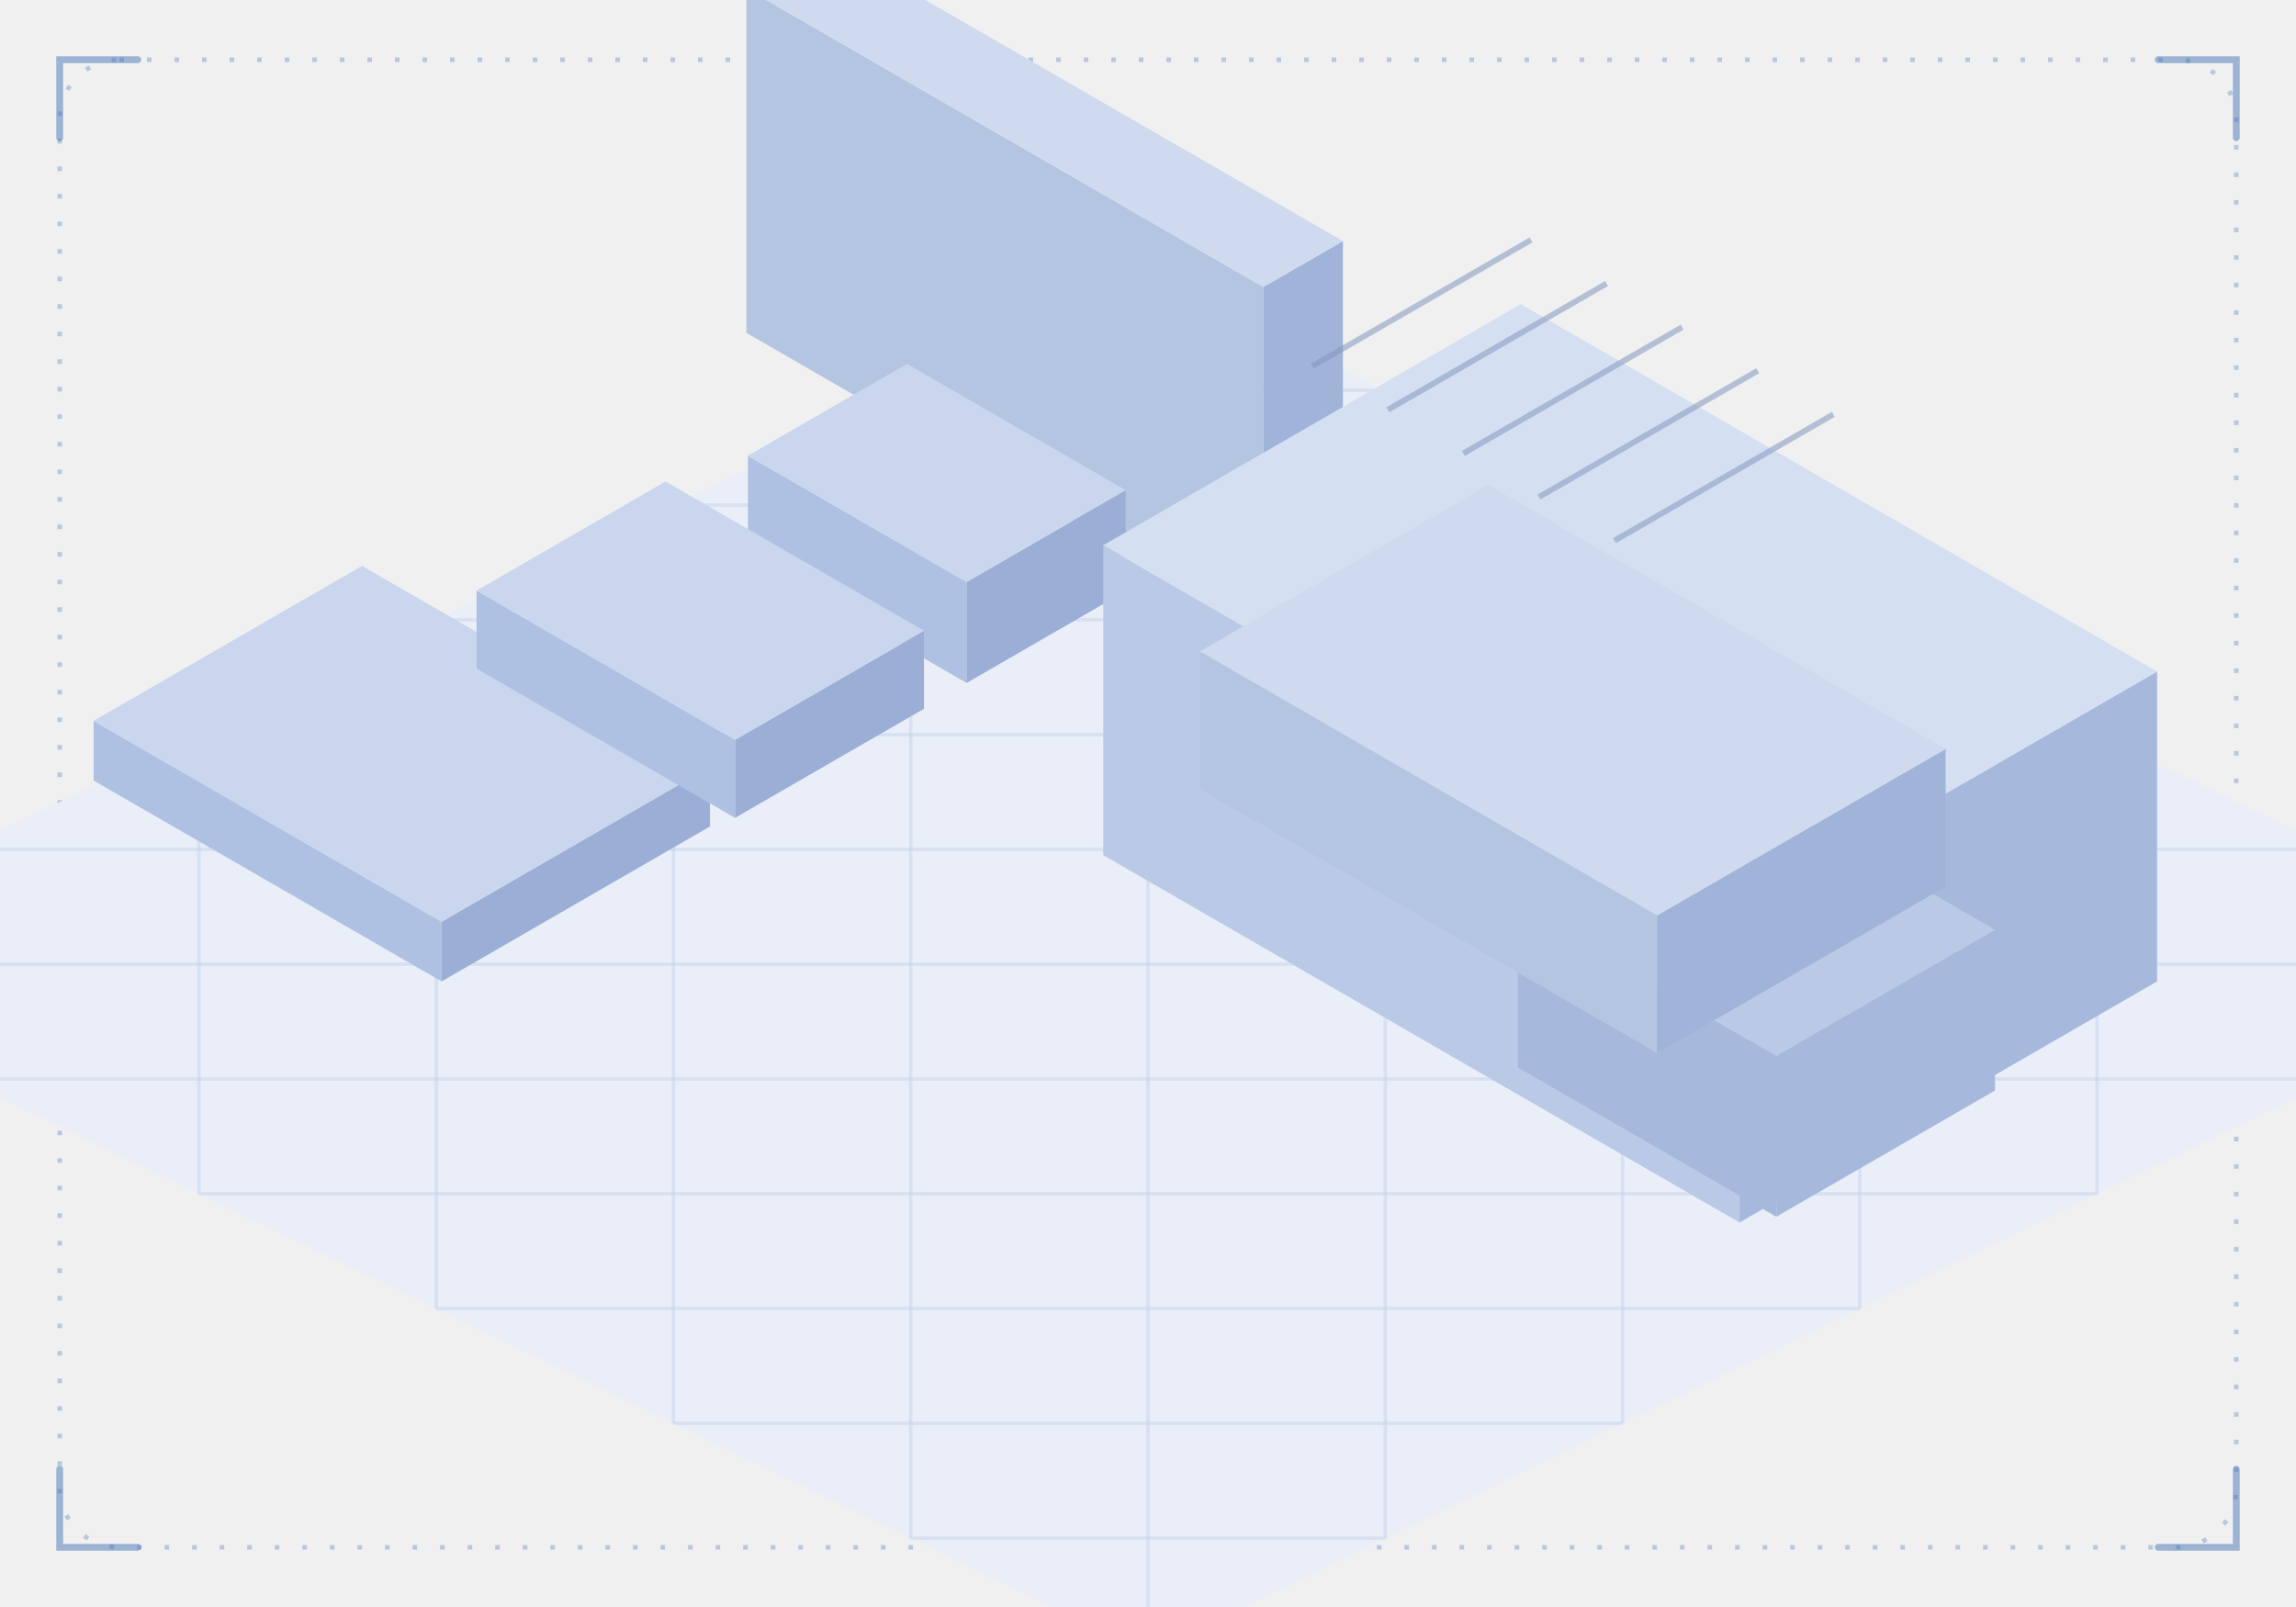
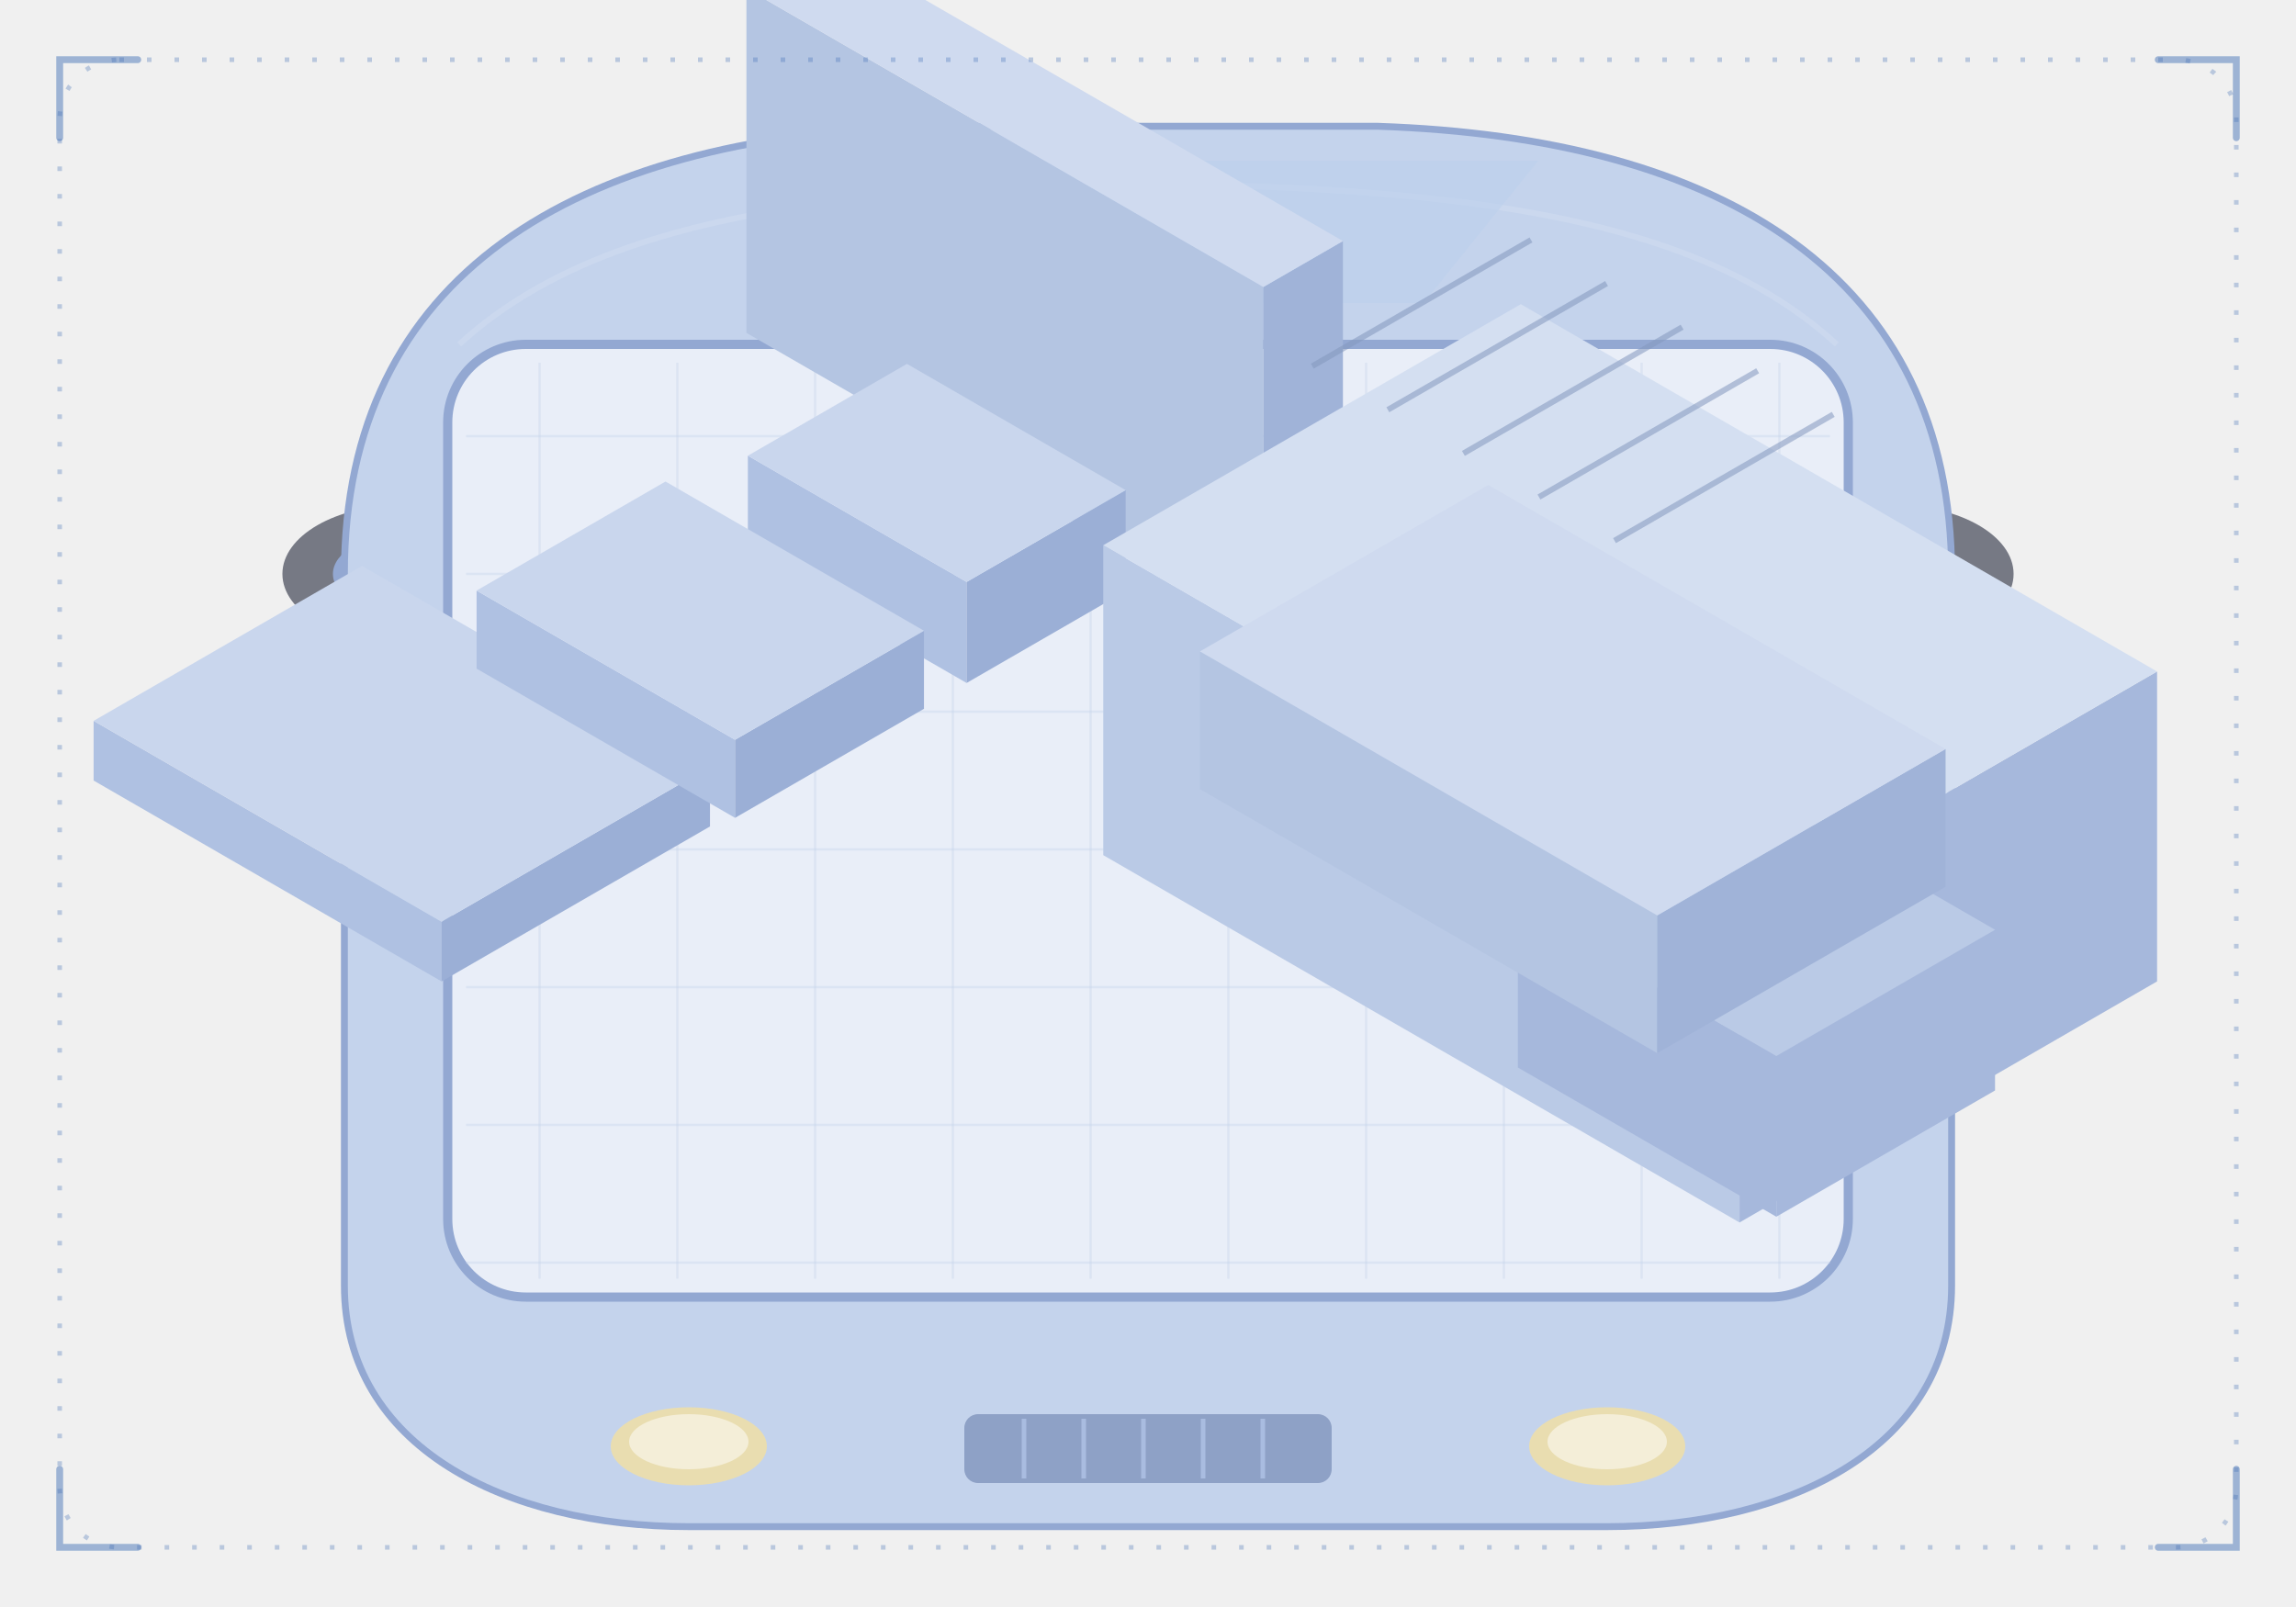
<svg xmlns="http://www.w3.org/2000/svg" viewBox="0 0 1000 700">
-   <rect x="26" y="26" width="948" height="648" rx="26" fill="none" stroke="#3869B1" stroke-width="2" opacity="0.3" stroke-dasharray="2 10" />
-   <path d="M 60 26 L 26 26 L 26 60" fill="none" stroke="#3869B1" stroke-width="3" opacity="0.45" stroke-linecap="round" />
-   <path d="M 940 26 L 974 26 L 974 60" fill="none" stroke="#3869B1" stroke-width="3" opacity="0.45" stroke-linecap="round" />
-   <path d="M 60 674 L 26 674 L 26 640" fill="none" stroke="#3869B1" stroke-width="3" opacity="0.45" stroke-linecap="round" />
-   <path d="M 940 674 L 974 674 L 974 640" fill="none" stroke="#3869B1" stroke-width="3" opacity="0.45" stroke-linecap="round" />
-   <polygon points="500,120 1120,420 500,720 -120,420" fill="#e9eef8" />
-   <line x1="-16.667" y1="370" x2="-16.667" y2="470" stroke="#c6d4ea" stroke-width="1.5" opacity="0.5" />
-   <line x1="396.667" y1="170" x2="603.333" y2="170" stroke="#c6d4ea" stroke-width="1.5" opacity="0.5" />
-   <line x1="86.667" y1="320" x2="86.667" y2="520" stroke="#c6d4ea" stroke-width="1.5" opacity="0.5" />
-   <line x1="293.333" y1="220" x2="706.667" y2="220" stroke="#c6d4ea" stroke-width="1.5" opacity="0.5" />
-   <line x1="190" y1="270" x2="190" y2="570" stroke="#c6d4ea" stroke-width="1.5" opacity="0.5" />
-   <line x1="190" y1="270" x2="810" y2="270" stroke="#c6d4ea" stroke-width="1.5" opacity="0.5" />
-   <line x1="293.333" y1="220" x2="293.333" y2="620" stroke="#c6d4ea" stroke-width="1.5" opacity="0.5" />
-   <line x1="86.667" y1="320" x2="913.333" y2="320" stroke="#c6d4ea" stroke-width="1.5" opacity="0.5" />
-   <line x1="396.667" y1="170" x2="396.667" y2="670" stroke="#c6d4ea" stroke-width="1.5" opacity="0.5" />
-   <line x1="-16.667" y1="370" x2="1016.667" y2="370" stroke="#c6d4ea" stroke-width="1.5" opacity="0.5" />
-   <line x1="500" y1="120" x2="500" y2="720" stroke="#c6d4ea" stroke-width="1.5" opacity="0.5" />
-   <line x1="-120" y1="420" x2="1120" y2="420" stroke="#c6d4ea" stroke-width="1.5" opacity="0.5" />
-   <line x1="603.333" y1="170" x2="603.333" y2="670" stroke="#c6d4ea" stroke-width="1.5" opacity="0.5" />
-   <line x1="-16.667" y1="470" x2="1016.667" y2="470" stroke="#c6d4ea" stroke-width="1.5" opacity="0.5" />
-   <line x1="706.667" y1="220" x2="706.667" y2="620" stroke="#c6d4ea" stroke-width="1.5" opacity="0.5" />
-   <line x1="86.667" y1="520" x2="913.333" y2="520" stroke="#c6d4ea" stroke-width="1.5" opacity="0.5" />
-   <line x1="810" y1="270" x2="810" y2="570" stroke="#c6d4ea" stroke-width="1.5" opacity="0.5" />
-   <line x1="190" y1="570" x2="810" y2="570" stroke="#c6d4ea" stroke-width="1.5" opacity="0.5" />
-   <line x1="913.333" y1="320" x2="913.333" y2="520" stroke="#c6d4ea" stroke-width="1.5" opacity="0.5" />
-   <line x1="293.333" y1="620" x2="706.667" y2="620" stroke="#c6d4ea" stroke-width="1.5" opacity="0.5" />
-   <line x1="1016.667" y1="370" x2="1016.667" y2="470" stroke="#c6d4ea" stroke-width="1.5" opacity="0.5" />
-   <line x1="396.667" y1="670" x2="603.333" y2="670" stroke="#c6d4ea" stroke-width="1.5" opacity="0.5" />
+   <ellipse cx="175" cy="250" rx="52" ry="30" fill="#12172c" opacity="0.55" />
+   <ellipse cx="175" cy="250" rx="30" ry="17" fill="#93a8d2" />
+   <ellipse cx="825" cy="250" rx="52" ry="30" fill="#12172c" opacity="0.55" />
+   <ellipse cx="825" cy="250" rx="30" ry="17" fill="#93a8d2" />
+   <ellipse cx="205" cy="585" rx="52" ry="30" fill="#12172c" opacity="0.55" />
+   <ellipse cx="205" cy="585" rx="30" ry="17" fill="#93a8d2" />
+   <ellipse cx="795" cy="585" rx="52" ry="30" fill="#12172c" opacity="0.55" />
+   <ellipse cx="795" cy="585" rx="30" ry="17" fill="#93a8d2" />
+   <path d="M 150 250 C 150 120 250 60 400 55 L 600 55 C 750 60 850 120 850 250 L 850 560 C 850 630 780 665 700 665 L 300 665 C 220 665 150 630 150 560 Z" fill="#c4d3ec" stroke="#93a8d2" stroke-width="3" />
+   <path d="M 200 150 C 260 95 360 82 500 80 C 640 82 740 95 800 150" fill="none" stroke="#FFFFFF" stroke-width="2.5" opacity="0.12" />
+   <path d="M 330 70 L 670 70 L 620 132 L 380 132 Z" fill="#bcd0ec" opacity="0.6" />
+   <line x1="500" y1="72" x2="500" y2="130" stroke="#c4d3ec" stroke-width="2" opacity="0.5" />
+   <ellipse cx="300" cy="630" rx="34" ry="17" fill="#F0DFA6" opacity="0.85" />
+   <ellipse cx="300" cy="628" rx="26" ry="12" fill="#FFFFFF" opacity="0.5" />
+   <ellipse cx="700" cy="630" rx="34" ry="17" fill="#F0DFA6" opacity="0.85" />
+   <ellipse cx="700" cy="628" rx="26" ry="12" fill="#FFFFFF" opacity="0.5" />
+   <rect x="420" y="616" width="160" height="30" rx="6" fill="#8ea1c6" />
+   <line x1="446" y1="618" x2="446" y2="644" stroke="#a9bce0" stroke-width="2" />
+   <line x1="472" y1="618" x2="472" y2="644" stroke="#a9bce0" stroke-width="2" />
+   <line x1="498" y1="618" x2="498" y2="644" stroke="#a9bce0" stroke-width="2" />
+   <line x1="524" y1="618" x2="524" y2="644" stroke="#a9bce0" stroke-width="2" />
+   <line x1="550" y1="618" x2="550" y2="644" stroke="#a9bce0" stroke-width="2" />
+   <rect x="195" y="150" width="610" height="415" rx="34" fill="#e9eef8" stroke="#93a8d2" stroke-width="4" />
+   <line x1="235" y1="158" x2="235" y2="557" stroke="#c6d4ea" stroke-width="1" opacity="0.4" />
+   <line x1="295" y1="158" x2="295" y2="557" stroke="#c6d4ea" stroke-width="1" opacity="0.4" />
+   <line x1="355" y1="158" x2="355" y2="557" stroke="#c6d4ea" stroke-width="1" opacity="0.4" />
+   <line x1="415" y1="158" x2="415" y2="557" stroke="#c6d4ea" stroke-width="1" opacity="0.4" />
+   <line x1="475" y1="158" x2="475" y2="557" stroke="#c6d4ea" stroke-width="1" opacity="0.4" />
+   <line x1="535" y1="158" x2="535" y2="557" stroke="#c6d4ea" stroke-width="1" opacity="0.4" />
+   <line x1="595" y1="158" x2="595" y2="557" stroke="#c6d4ea" stroke-width="1" opacity="0.4" />
+   <line x1="655" y1="158" x2="655" y2="557" stroke="#c6d4ea" stroke-width="1" opacity="0.4" />
+   <line x1="715" y1="158" x2="715" y2="557" stroke="#c6d4ea" stroke-width="1" opacity="0.4" />
+   <line x1="775" y1="158" x2="775" y2="557" stroke="#c6d4ea" stroke-width="1" opacity="0.4" />
+   <line x1="203" y1="190" x2="797" y2="190" stroke="#c6d4ea" stroke-width="1" opacity="0.4" />
+   <line x1="203" y1="250" x2="797" y2="250" stroke="#c6d4ea" stroke-width="1" opacity="0.4" />
+   <line x1="203" y1="310" x2="797" y2="310" stroke="#c6d4ea" stroke-width="1" opacity="0.4" />
+   <line x1="203" y1="370" x2="797" y2="370" stroke="#c6d4ea" stroke-width="1" opacity="0.4" />
+   <line x1="203" y1="430" x2="797" y2="430" stroke="#c6d4ea" stroke-width="1" opacity="0.4" />
+   <line x1="203" y1="490" x2="797" y2="490" stroke="#c6d4ea" stroke-width="1" opacity="0.4" />
+   <line x1="203" y1="550" x2="797" y2="550" stroke="#c6d4ea" stroke-width="1" opacity="0.4" />
  <polygon points="325.10,-5.00 550.26,125.00 550.26,275.00 325.10,145.00" fill="#b4c5e2" />
  <polygon points="550.26,125.00 584.90,105.00 584.90,255.00 550.26,275.00" fill="#a0b3d8" />
  <polygon points="359.74,-25.00 584.90,105.00 550.26,125.00 325.10,-5.00" fill="#cfdaef" />
  <polygon points="325.73,198.50 420.99,253.50 420.99,297.50 325.73,242.50" fill="#afc1e2" />
  <polygon points="420.99,253.50 490.27,213.50 490.27,257.50 420.99,297.50" fill="#9bafd6" />
  <polygon points="395.01,158.50 490.27,213.50 420.99,253.50 325.73,198.50" fill="#c9d6ed" />
  <polygon points="40.77,314.00 192.32,401.50 192.32,427.50 40.77,340.00" fill="#afc1e2" />
  <polygon points="192.32,401.50 309.23,334.00 309.23,360.00 192.32,427.50" fill="#9bafd6" />
  <polygon points="157.68,246.50 309.23,334.00 192.32,401.50 40.77,314.00" fill="#c9d6ed" />
  <polygon points="207.57,257.25 320.15,322.25 320.15,356.25 207.57,291.25" fill="#afc1e2" />
  <polygon points="320.15,322.25 402.43,274.75 402.43,308.75 320.15,356.25" fill="#9bafd6" />
  <polygon points="289.85,209.75 402.43,274.75 320.15,322.25 207.57,257.25" fill="#c9d6ed" />
  <polygon points="480.51,237.50 757.63,397.50 757.63,532.50 480.51,372.50" fill="#bacae6" />
  <polygon points="757.63,397.50 939.49,292.50 939.49,427.50 757.63,532.50" fill="#a6b8dc" />
  <polygon points="662.37,132.50 939.49,292.50 757.63,397.50 480.51,237.50" fill="#d4dff1" />
  <polygon points="661.08,395.00 773.66,460.00 773.66,530.00 661.08,465.00" fill="#a6b8dc" />
  <polygon points="773.66,460.00 868.92,405.00 868.92,475.00 773.66,530.00" fill="#a6b8dc" />
  <polygon points="756.34,340.00 868.92,405.00 773.66,460.00 661.08,395.00" fill="#bacae6" />
  <polygon points="522.63,283.75 721.80,398.75 721.80,458.75 522.63,343.75" fill="#b4c5e2" />
  <polygon points="721.80,398.75 847.38,326.25 847.38,386.25 721.80,458.75" fill="#a0b3d8" />
  <polygon points="648.20,211.25 847.38,326.25 721.80,398.75 522.63,283.75" fill="#cfdaef" />
  <line x1="666.81" y1="104.50" x2="571.55" y2="159.50" stroke="#8397bd" stroke-width="2.5" opacity="0.55" />
  <line x1="699.72" y1="123.50" x2="604.46" y2="178.50" stroke="#8397bd" stroke-width="2.5" opacity="0.55" />
  <line x1="732.63" y1="142.50" x2="637.37" y2="197.50" stroke="#8397bd" stroke-width="2.5" opacity="0.55" />
  <line x1="765.54" y1="161.50" x2="670.28" y2="216.50" stroke="#8397bd" stroke-width="2.5" opacity="0.55" />
  <line x1="798.45" y1="180.50" x2="703.19" y2="235.50" stroke="#8397bd" stroke-width="2.5" opacity="0.55" />
+   <rect x="26" y="26" width="948" height="648" rx="26" fill="none" stroke="#3869B1" stroke-width="2" opacity="0.3" stroke-dasharray="2 10" />
+   <path d="M 60 26 L 26 26 L 26 60" fill="none" stroke="#3869B1" stroke-width="3" opacity="0.45" stroke-linecap="round" />
+   <path d="M 940 26 L 974 26 L 974 60" fill="none" stroke="#3869B1" stroke-width="3" opacity="0.45" stroke-linecap="round" />
+   <path d="M 60 674 L 26 674 L 26 640" fill="none" stroke="#3869B1" stroke-width="3" opacity="0.45" stroke-linecap="round" />
+   <path d="M 940 674 L 974 674 L 974 640" fill="none" stroke="#3869B1" stroke-width="3" opacity="0.45" stroke-linecap="round" />
</svg>
